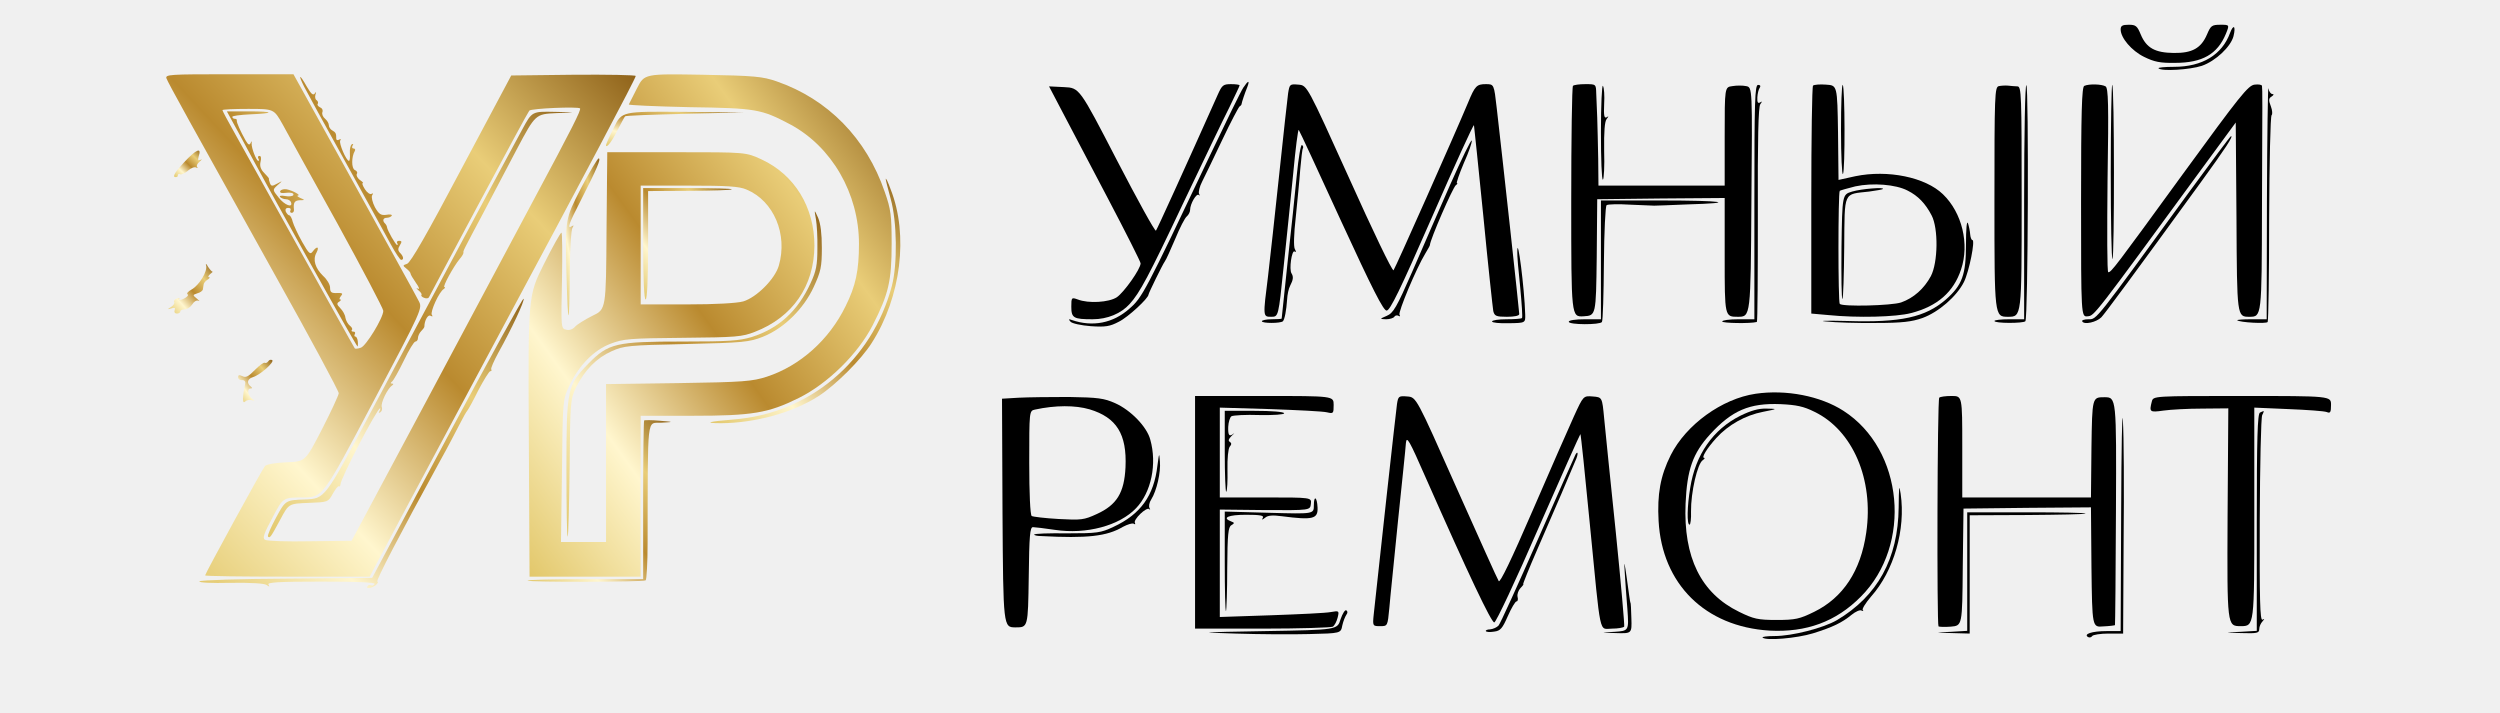
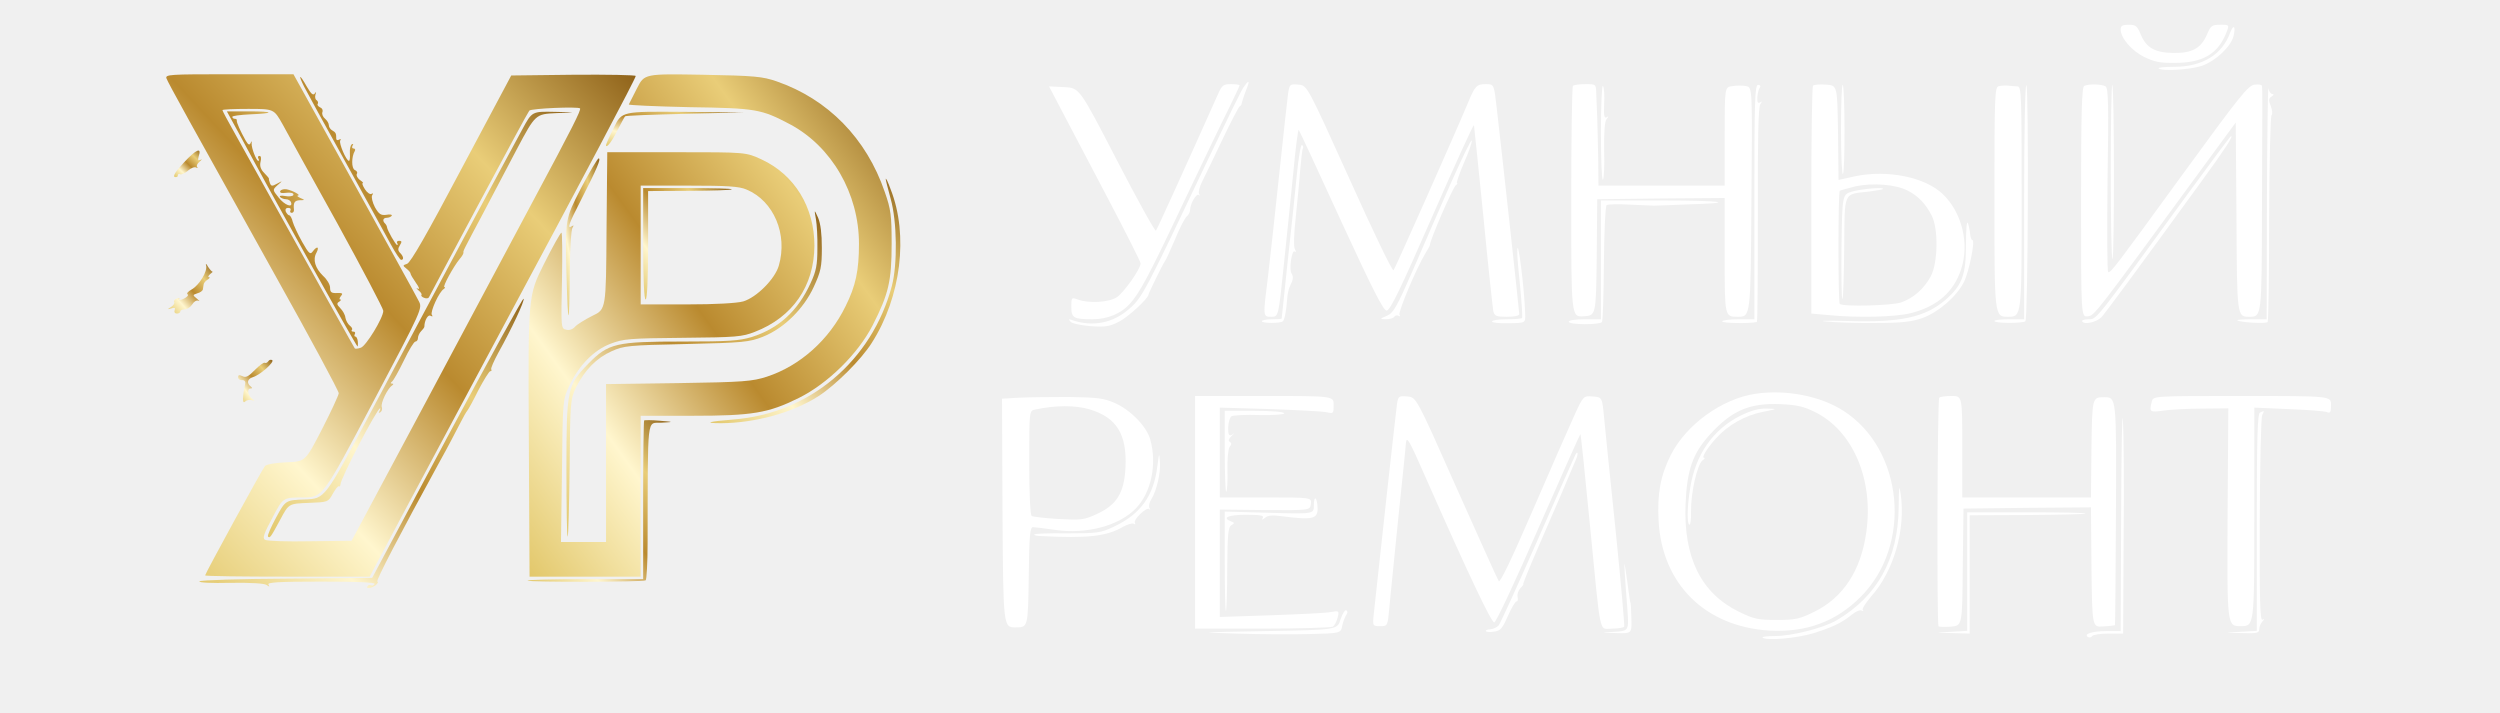
<svg xmlns="http://www.w3.org/2000/svg" viewBox="-21 -10 940 288" width="940" height="268">
  <defs>
    <linearGradient id="brassGold" x1="0%" y1="0%" x2="100%" y2="100%">
      <stop offset="0%" stop-color="#E2C76A" />
      <stop offset="25%" stop-color="#FFF6CE" />
      <stop offset="50%" stop-color="#BA8A2F" />
      <stop offset="75%" stop-color="#E9CD78" />
      <stop offset="100%" stop-color="#8F6219" />
    </linearGradient>
  </defs>
  <g transform="translate(-134, 20)">
    <g transform="translate(-21.20149,578) scale(0.1,-0.1)" fill="url(#brassGold)">
      <path d="M1664 5763 c8 -21 97 -181 440 -797 141 -252 256 -466 256 -475 -1 -9 -31 -74 -68 -146 -67 -130 -67 -130 -144 -133 -44 -2 -80 -8 -86 -15 -12 -14 -242 -435 -242 -442 0 -3 150 -5 333 -5 l332 0 121 228 c67 125 242 452 389 727 361 673 565 1058 565 1068 0 4 -113 6 -252 5 l-251 -3 -201 -377 c-138 -261 -206 -380 -220 -384 -18 -6 -18 -7 -3 -19 9 -7 17 -16 17 -20 0 -4 10 -21 22 -38 13 -18 16 -28 7 -23 -7 4 -6 1 3 -7 10 -8 15 -16 12 -19 -2 -3 2 -8 10 -11 9 -4 17 -3 20 1 2 4 92 174 201 377 109 204 201 374 205 378 8 9 197 17 205 9 5 -6 -31 -78 -186 -367 -70 -132 -265 -496 -432 -810 l-305 -570 -168 -2 c-93 -2 -175 1 -182 6 -11 6 -4 26 30 89 43 82 43 82 123 82 80 0 80 0 282 382 202 382 202 382 186 412 -8 17 -126 230 -261 474 l-245 442 -260 0 c-241 0 -259 -1 -253 -17z m469 -185 c19 -35 118 -215 221 -400 102 -186 186 -345 186 -354 0 -28 -70 -143 -91 -149 -11 -4 -22 -5 -24 -3 -2 2 -111 197 -486 871 -27 48 -49 89 -49 92 0 3 47 5 104 5 104 0 104 0 139 -62z" />
      <path d="M1961 5533 c123 -231 470 -853 475 -853 1 0 2 9 1 20 -1 11 -5 20 -10 20 -4 0 -5 5 -2 10 3 6 1 10 -6 10 -7 0 -9 3 -6 7 4 3 0 11 -8 17 -8 6 -16 21 -18 32 -1 12 -11 29 -21 39 -14 14 -15 20 -4 26 7 5 9 9 4 9 -5 0 -3 6 3 14 9 10 6 13 -16 12 -23 -1 -28 3 -28 22 0 12 -13 34 -28 47 -32 31 -43 66 -27 94 13 25 2 28 -15 5 -10 -14 -16 -9 -43 39 -17 30 -34 67 -38 81 -3 14 -10 26 -14 26 -4 0 -10 7 -14 15 -3 9 0 15 10 15 8 0 12 -4 9 -10 -3 -5 -1 -10 5 -10 6 0 10 6 9 13 -3 28 2 37 24 38 21 0 21 1 2 9 -11 5 -15 9 -10 10 14 1 -21 20 -45 25 -11 2 -22 -1 -26 -6 -3 -6 2 -10 12 -9 32 4 45 0 40 -9 -3 -4 -18 -6 -33 -3 -16 3 -24 1 -20 -4 5 -5 16 -9 24 -9 9 0 18 -6 20 -12 9 -25 -26 -12 -50 19 -25 31 -25 31 -4 50 22 19 22 19 -2 6 -20 -11 -24 -11 -29 2 -3 8 -5 16 -4 18 1 1 -7 11 -19 23 -14 14 -19 28 -15 45 4 14 2 24 -4 24 -6 0 -8 -4 -5 -10 3 -5 4 -10 0 -10 -8 0 -28 52 -27 70 1 11 0 12 -4 2 -5 -10 -10 -7 -20 10 -22 39 -37 73 -36 81 1 4 -2 7 -8 7 -5 0 -10 3 -10 8 0 4 32 8 72 10 102 4 98 12 -6 12 l-88 0 53 -97z" />
      <path d="M3565 5723 c-16 -32 -31 -61 -33 -65 -2 -3 109 -8 245 -11 270 -4 290 -8 406 -69 169 -90 279 -280 279 -483 0 -108 -13 -170 -54 -252 -66 -136 -184 -241 -318 -285 -59 -19 -93 -22 -357 -26 l-293 -4 0 -319 0 -319 -91 0 -91 0 4 288 c3 286 3 287 30 344 38 81 98 143 166 169 52 20 77 22 292 24 216 2 240 4 291 24 153 59 240 185 241 348 0 156 -80 287 -214 349 -63 29 -63 29 -343 29 l-280 0 -3 -317 c-2 -318 -2 -318 -57 -344 -30 -15 -62 -35 -70 -44 -10 -11 -24 -16 -37 -12 -20 5 -20 9 -16 198 2 107 1 194 -2 194 -4 0 -36 -57 -71 -127 -64 -128 -64 -128 -61 -695 l3 -568 225 0 224 0 0 325 0 325 208 0 c244 0 308 11 431 72 117 58 239 178 298 293 65 127 77 180 77 330 0 115 -3 139 -28 210 -74 216 -229 374 -436 446 -58 20 -89 23 -300 27 -235 4 -235 4 -265 -55z m443 -409 c110 -46 167 -181 130 -308 -16 -54 -90 -128 -144 -144 -26 -7 -110 -12 -228 -12 l-186 0 0 240 0 240 195 0 c154 0 204 -3 233 -16z" />
      <path d="M3590 5095 c0 -143 4 -225 10 -225 6 0 10 80 10 219 l0 219 167 1 c91 0 168 3 171 6 3 3 -76 5 -176 5 l-182 0 0 -225z" />
      <path d="M2220 5730 c12 -23 87 -161 169 -308 81 -147 163 -295 181 -329 19 -35 38 -63 42 -63 12 0 10 14 -4 28 -9 9 -10 17 -1 31 9 14 8 18 -3 18 -7 0 -11 -4 -8 -9 3 -4 3 -8 0 -8 -6 0 -40 60 -41 72 0 3 -3 10 -7 14 -13 12 -9 24 6 24 8 0 17 4 20 8 3 5 -7 7 -22 4 -22 -3 -30 3 -46 31 -10 20 -15 41 -11 48 5 7 4 10 -2 6 -6 -4 -18 4 -27 18 -9 14 -13 25 -9 25 4 0 -1 6 -12 13 -10 8 -15 19 -12 24 4 6 0 13 -8 16 -14 6 -14 54 0 77 3 5 1 10 -5 10 -6 0 -8 5 -4 12 4 6 3 8 -3 5 -6 -4 -9 -20 -8 -37 1 -16 0 -30 -4 -30 -11 1 -41 71 -35 82 4 7 2 8 -4 4 -7 -4 -12 -2 -12 3 0 22 -2 26 -16 34 -8 4 -14 14 -14 21 0 8 -7 19 -15 26 -9 7 -14 19 -11 27 3 8 -1 16 -9 19 -8 4 -13 10 -10 14 3 5 1 11 -4 15 -6 3 -8 13 -5 23 4 12 3 13 -3 4 -7 -9 -15 -1 -32 28 -29 52 -37 52 -11 0z" />
      <path d="M3102 5558 c-82 -150 -364 -677 -615 -1148 -183 -345 -183 -345 -263 -348 -79 -3 -79 -3 -117 -73 -21 -39 -36 -73 -33 -77 8 -8 11 -3 50 69 34 64 34 64 114 67 79 3 79 3 98 37 10 18 21 32 24 30 4 -2 7 2 7 8 0 23 148 307 160 307 2 0 1 -5 -3 -12 -4 -7 -3 -8 4 -4 6 4 9 13 6 21 -6 14 22 74 41 87 7 5 7 8 0 8 -6 0 -6 3 0 8 6 4 27 42 48 85 20 42 41 77 47 77 5 0 10 6 10 14 0 8 6 21 13 28 7 7 13 15 13 18 0 25 15 51 25 44 8 -4 10 -3 5 4 -7 12 29 92 48 104 6 4 7 8 3 8 -9 0 37 84 62 114 9 10 15 21 15 25 -2 7 -1 8 83 166 32 61 92 175 133 253 75 141 75 141 160 145 85 3 85 3 -7 5 -92 2 -92 2 -131 -70z" />
      <path d="M3472 5565 c-18 -36 -32 -68 -32 -71 0 -16 24 14 46 59 15 29 28 54 31 57 3 3 111 7 241 10 l237 6 -245 2 c-246 2 -246 2 -278 -63z" />
      <path d="M1735 5424 c-32 -34 -46 -55 -38 -59 7 -2 13 0 13 6 0 6 4 8 9 5 4 -3 19 3 31 14 12 11 28 17 34 13 6 -3 8 -3 4 2 -4 4 0 14 10 22 9 8 11 11 3 7 -10 -5 -11 -1 -7 14 13 38 -9 30 -59 -24z" />
      <path d="M3338 5318 c-63 -123 -63 -123 -58 -338 6 -236 12 -231 14 10 0 85 5 161 10 169 6 10 6 12 -2 7 -21 -13 -13 9 39 110 63 124 80 164 69 164 -4 0 -37 -55 -72 -122z" />
      <path d="M4570 5357 c0 -4 9 -40 20 -80 26 -92 28 -265 5 -352 -80 -303 -333 -516 -640 -540 -100 -8 -125 -15 -49 -15 138 1 289 43 392 109 71 46 174 149 216 216 118 185 149 435 76 620 -10 28 -19 47 -20 42z" />
      <path d="M4288 5195 c4 -22 7 -76 6 -120 0 -65 -5 -91 -27 -138 -52 -114 -129 -184 -239 -219 -50 -15 -94 -18 -277 -18 -272 0 -301 -7 -382 -89 -86 -88 -89 -103 -89 -429 0 -152 2 -273 5 -270 3 3 6 128 8 279 2 268 3 275 26 324 35 70 83 119 144 146 49 22 68 24 302 29 229 5 255 8 308 29 84 33 165 112 206 201 29 63 33 81 33 158 0 58 -5 98 -15 122 -16 35 -16 35 -9 -5z" />
      <path d="M1824 5008 c7 -24 -28 -81 -59 -98 -14 -8 -21 -16 -16 -19 5 -4 -1 -11 -15 -18 -13 -6 -22 -7 -18 -2 3 5 -2 6 -10 3 -9 -3 -14 -10 -11 -14 3 -5 -3 -14 -12 -20 -17 -11 -17 -11 1 -6 13 4 17 2 13 -7 -3 -8 1 -14 9 -14 8 0 14 4 14 9 0 4 8 8 18 8 9 0 23 9 30 20 7 12 18 18 25 15 7 -4 4 0 -6 8 -18 15 -18 15 2 22 12 3 22 11 22 16 1 5 2 14 3 19 0 6 8 15 16 20 8 5 11 10 6 10 -6 0 -3 6 5 13 8 6 12 11 10 9 -3 -1 -11 8 -19 20 -7 13 -11 15 -8 6z" />
      <path d="M2799 4314 l-304 -569 -345 -3 c-189 -1 -348 -6 -353 -11 -5 -5 50 -8 125 -6 85 1 138 -2 147 -9 11 -8 13 -8 7 2 -6 9 40 12 214 12 147 0 219 -3 215 -10 -4 -6 -10 -8 -15 -5 -5 3 -11 1 -14 -4 -8 -13 22 -7 36 7 7 7 8 12 4 12 -9 0 96 200 252 485 31 55 66 123 80 150 14 28 28 52 31 55 3 3 24 40 45 83 22 42 44 77 48 77 5 0 7 3 4 8 -2 4 11 34 29 67 54 97 106 208 102 218 -2 6 -140 -246 -308 -559z" />
      <path d="M2075 4620 c-4 -6 -10 -8 -14 -6 -4 3 -22 -11 -40 -29 -26 -27 -37 -32 -50 -25 -13 6 -18 5 -18 -4 0 -7 7 -13 16 -12 9 1 15 -5 13 -14 -11 -51 -12 -84 -1 -73 6 6 19 9 28 6 13 -4 13 -3 2 5 -18 13 -23 42 -8 42 8 0 8 3 2 8 -18 13 -15 31 8 38 30 9 89 62 78 69 -6 3 -12 1 -16 -5z" />
      <path d="M3594 4381 c-2 -2 -4 -148 -4 -323 l0 -318 -237 0 c-130 0 -234 -3 -230 -6 7 -7 465 -6 477 1 4 2 8 71 8 152 1 525 -4 482 55 485 52 3 52 3 -6 8 -32 3 -61 3 -63 1z" />
    </g>
  </g>
  <g transform="translate(323, -233)">
-     <g transform="translate(-21.20149,578) scale(0.1,-0.1)" fill="{fill_style}">
+     <g transform="translate(-21.20149,578) scale(0.1,-0.1)" fill="#FFFFFF">
      <path d="M4990 3431 c0 -34 44 -86 95 -111 41 -20 64 -25 125 -24 110 0 171 35 205 117 15 37 15 37 -22 37 -35 0 -39 -4 -54 -39 -24 -56 -60 -76 -135 -75 -75 1 -110 20 -133 75 -14 34 -20 39 -48 39 -26 0 -33 -4 -33 -19z" />
      <path d="M5432 3417 c-32 -88 -112 -137 -226 -137 -38 0 -67 -3 -63 -6 12 -13 126 -6 175 10 55 19 117 77 128 120 10 41 0 50 -14 13z" />
      <path d="M1445 3196 c-9 -13 -72 -142 -141 -287 -256 -540 -268 -562 -319 -606 -66 -59 -149 -75 -233 -46 -13 5 -14 3 -5 -7 6 -7 43 -15 82 -18 59 -4 77 -1 113 18 37 18 120 95 120 110 1 7 56 120 66 134 5 6 23 47 42 91 18 44 39 85 47 91 7 6 13 18 13 26 0 24 26 69 35 60 5 -4 5 -2 1 5 -3 6 2 29 13 50 11 21 47 97 81 168 34 72 66 132 70 135 5 3 8 7 8 10 1 7 12 41 23 68 11 29 4 28 -16 -2z" />
      <path d="M1342 3168 c-135 -302 -245 -544 -250 -550 -4 -4 -75 125 -158 285 -151 292 -151 292 -213 295 l-61 3 54 -103 c30 -57 113 -215 185 -352 72 -137 131 -254 131 -260 0 -23 -67 -117 -96 -137 -32 -21 -115 -26 -158 -9 -25 9 -26 8 -26 -29 0 -46 9 -51 86 -51 60 0 115 23 150 62 40 44 76 110 218 411 79 166 162 339 185 384 22 46 41 85 41 88 0 3 -16 5 -35 5 -31 0 -36 -4 -53 -42z" />
      <path d="M1626 3173 c-3 -21 -19 -168 -36 -328 -17 -159 -37 -344 -45 -410 -21 -166 -21 -165 13 -165 29 0 29 0 50 203 12 111 29 282 39 380 9 97 19 175 22 172 3 -3 80 -169 171 -368 128 -278 171 -362 184 -362 14 0 55 84 184 379 91 208 167 375 169 370 1 -5 18 -171 38 -369 19 -198 38 -370 40 -382 5 -20 12 -23 55 -23 30 0 50 4 50 11 0 11 -68 634 -91 832 -11 97 -11 97 -44 97 -37 0 -44 -7 -72 -75 -54 -129 -295 -671 -301 -677 -5 -5 -85 162 -178 369 -171 378 -171 378 -206 381 -35 3 -36 2 -42 -35z" />
      <path d="M2777 3203 c-4 -3 -7 -215 -7 -470 0 -464 0 -464 50 -461 50 3 50 3 53 238 l2 235 258 3 257 2 0 -240 c0 -240 0 -240 53 -240 52 0 52 0 55 464 4 463 4 463 -21 468 -14 3 -39 3 -56 0 -31 -4 -31 -4 -31 -203 l0 -199 -255 0 -255 0 -1 108 c-1 59 -3 134 -4 167 -1 33 -3 77 -4 98 -1 37 -1 37 -44 37 -24 0 -47 -3 -50 -7z" />
      <path d="M2890 3017 c0 -109 3 -196 8 -193 4 2 7 55 5 117 -1 76 2 118 10 128 9 12 9 13 0 7 -10 -5 -12 7 -10 54 2 33 0 66 -5 73 -4 6 -8 -77 -8 -186z" />
      <path d="M3510 2733 l0 -473 -65 0 c-36 0 -65 -4 -65 -9 0 -7 114 -9 140 -2 3 0 4 196 4 434 -1 306 2 436 10 446 8 11 8 13 -1 7 -9 -5 -12 1 -11 21 1 15 5 33 10 39 4 6 2 11 -7 11 -13 0 -15 -62 -15 -474z" />
      <path d="M3747 3204 c-4 -4 -7 -213 -7 -464 l0 -457 68 -6 c118 -12 275 -8 335 8 106 27 172 85 202 176 35 103 4 230 -73 304 -71 69 -223 100 -354 73 l-68 -15 -2 191 c-3 191 -3 191 -48 194 -25 2 -49 0 -53 -4z m382 -424 c42 -21 72 -52 97 -100 28 -53 26 -191 -3 -246 -27 -50 -69 -88 -120 -106 -38 -13 -236 -18 -248 -6 -7 7 -7 449 0 457 3 2 31 10 63 18 70 15 163 8 211 -17z" />
      <path d="M3905 2776 c-40 -12 -40 -12 -43 -226 -1 -117 0 -211 4 -208 3 4 6 97 7 209 2 230 -5 213 101 225 28 4 53 8 55 10 10 9 -87 1 -124 -10z" />
      <path d="M3860 3024 c0 -104 4 -184 8 -177 9 14 8 351 -1 360 -4 3 -7 -79 -7 -183z" />
      <path d="M4498 3202 c-17 -3 -18 -34 -18 -468 0 -464 0 -464 55 -464 55 0 55 0 55 465 0 436 -1 465 -17 466 -10 0 -27 2 -38 3 -11 1 -28 0 -37 -2z" />
      <path d="M4600 2736 l0 -476 -60 0 c-33 0 -60 -3 -60 -7 0 -10 116 -10 125 -1 11 10 14 947 4 954 -5 3 -9 -191 -9 -470z" />
      <path d="M4843 3203 c-10 -4 -13 -107 -13 -469 0 -465 0 -465 27 -462 27 3 22 -4 463 599 l135 184 3 -392 c2 -393 2 -393 52 -393 50 0 50 0 51 438 2 441 2 480 0 495 -1 5 -14 7 -30 5 -26 -3 -60 -46 -291 -363 -272 -374 -288 -395 -300 -395 -5 0 -5 167 -3 371 5 310 3 373 -8 380 -15 9 -66 11 -86 2z" />
      <path d="M4950 2855 c0 -197 3 -355 7 -352 8 9 8 695 -1 704 -3 3 -6 -155 -6 -352z" />
      <path d="M5581 2738 l-1 -478 -62 0 c-34 0 -59 -2 -57 -4 9 -9 119 -15 123 -7 3 5 6 193 6 419 1 226 5 414 10 417 4 3 3 19 -3 35 -10 25 -9 33 3 40 9 6 10 10 3 10 -6 0 -14 10 -16 23 -2 12 -5 -193 -6 -455z" />
      <path d="M5263 2769 c-380 -522 -369 -509 -403 -509 -17 0 -29 -4 -25 -9 8 -14 57 -3 77 17 15 16 127 167 403 547 98 135 131 185 121 185 -3 0 -80 -104 -173 -231z" />
      <path d="M2281 2804 c-46 -104 -115 -263 -154 -353 -62 -142 -76 -166 -102 -177 -30 -13 -30 -13 -3 -14 15 0 30 5 33 10 4 6 11 7 17 4 7 -4 8 -2 4 4 -6 11 68 188 104 247 10 17 19 32 19 35 0 20 93 234 105 242 6 4 8 8 4 8 -3 0 9 36 28 81 20 44 34 85 32 91 -2 6 -41 -74 -87 -178z" />
      <path d="M1661 2842 c-7 -70 -23 -228 -37 -351 -13 -124 -24 -226 -24 -228 0 -2 -18 -3 -40 -3 -22 0 -40 -4 -40 -8 0 -9 76 -9 85 0 7 7 14 44 17 88 1 19 6 44 12 55 13 25 14 37 6 50 -11 16 1 96 12 89 7 -5 7 -1 1 10 -5 10 -4 59 4 129 6 61 15 148 18 192 4 43 8 83 11 86 2 4 1 10 -4 13 -5 3 -14 -52 -21 -122z" />
      <path d="M2890 2500 l0 -240 -65 0 c-37 0 -65 -4 -65 -10 0 -13 127 -13 134 -1 4 5 7 112 8 238 1 126 6 231 11 234 5 4 48 5 96 2 47 -2 91 -4 96 -4 6 0 65 2 133 5 210 6 147 16 -106 16 l-242 0 0 -240z" />
      <path d="M4365 2562 c0 -122 -15 -164 -81 -222 -83 -72 -182 -94 -399 -87 -82 2 -121 1 -85 -2 36 -4 126 -7 200 -6 108 0 146 5 189 20 66 24 139 88 168 146 21 43 46 169 34 169 -4 0 -8 11 -9 23 -1 13 -5 33 -9 45 -5 12 -8 -24 -8 -86z" />
      <path d="M2552 2535 c-1 -16 5 -83 12 -148 6 -65 10 -120 7 -122 -2 -3 -31 -5 -63 -5 -32 0 -58 -4 -58 -9 0 -5 30 -8 68 -7 67 1 67 1 66 36 -3 106 -31 323 -32 255z" />
      <path d="M3515 1959 c-136 -20 -281 -125 -343 -248 -42 -84 -55 -158 -49 -266 14 -255 188 -427 448 -443 149 -8 269 36 369 137 209 209 173 595 -70 751 -93 60 -232 87 -355 69z m238 -73 c155 -75 240 -274 209 -488 -22 -155 -94 -263 -210 -320 -59 -29 -76 -33 -152 -33 -76 0 -93 4 -152 33 -154 75 -225 220 -216 437 6 138 29 203 99 280 89 97 159 127 285 122 64 -3 93 -9 137 -31z" />
      <path d="M3453 1870 c-110 -55 -181 -157 -202 -290 -13 -76 -14 -150 -3 -150 4 0 7 24 6 53 -1 77 26 195 48 208 7 5 9 9 5 9 -12 0 11 38 49 80 48 53 117 92 189 106 60 12 60 12 14 13 -32 1 -63 -8 -106 -29z" />
      <path d="M537 1943 l-67 -4 2 -462 c3 -462 3 -462 53 -462 50 0 50 0 53 203 2 168 5 202 17 202 8 0 48 -5 89 -11 127 -19 261 17 328 88 61 64 85 178 57 277 -14 52 -79 119 -142 147 -45 20 -69 23 -187 25 -74 0 -165 -1 -203 -3z m287 -47 c109 -33 151 -100 145 -234 -5 -103 -35 -152 -116 -189 -52 -24 -63 -25 -155 -20 -54 3 -103 9 -108 12 -6 4 -10 91 -10 215 0 209 0 210 23 215 83 18 163 18 221 1z" />
      <path d="M1250 1480 l0 -470 273 0 c149 0 277 4 284 8 6 4 15 20 19 36 7 28 6 29 -27 23 -19 -4 -127 -9 -241 -13 l-208 -7 0 217 0 217 183 -2 c182 -1 182 -1 185 25 3 26 3 26 -182 26 l-186 0 0 181 0 182 203 -6 c111 -4 214 -9 230 -13 26 -6 27 -5 27 30 0 36 0 36 -280 36 l-280 0 0 -470z" />
      <path d="M2066 1918 c-4 -27 -75 -670 -94 -850 -5 -48 -4 -48 26 -48 30 0 30 0 37 73 3 39 20 198 35 352 16 154 31 296 32 315 3 30 13 13 80 -140 174 -394 265 -585 277 -585 7 0 87 170 179 382 92 210 168 380 169 379 2 -1 19 -164 38 -362 46 -469 36 -424 90 -424 24 0 46 4 49 8 2 4 -13 176 -34 382 -21 206 -43 413 -47 460 -8 85 -8 85 -46 88 -38 3 -38 3 -76 -80 -21 -46 -96 -217 -167 -381 -86 -199 -132 -294 -137 -285 -5 7 -81 177 -171 378 -162 365 -162 365 -198 368 -35 3 -37 1 -42 -30z" />
      <path d="M4257 1943 c-8 -7 -10 -917 -3 -924 3 -2 25 -3 50 -1 46 4 46 4 48 240 l3 237 257 3 258 2 2 -242 c3 -243 3 -243 48 -239 25 1 46 4 47 5 1 1 3 209 4 461 2 460 2 460 -47 460 -49 0 -49 0 -52 -202 l-2 -203 -260 0 -260 0 0 205 c0 205 0 205 -43 205 -24 0 -47 -3 -50 -7z" />
      <path d="M4992 1478 l-2 -478 -57 0 c-59 0 -94 -12 -75 -24 6 -3 13 -2 17 4 3 5 33 10 65 10 l60 0 2 378 c2 207 1 424 -3 482 -3 58 -6 -110 -7 -372z" />
      <path d="M5116 1928 c-11 -43 -9 -45 47 -37 28 4 99 8 157 8 l105 1 -3 -440 c-2 -440 -2 -440 53 -440 55 0 55 0 55 441 l0 442 138 -6 c75 -3 145 -8 155 -12 14 -6 17 -1 17 29 0 36 0 36 -359 36 -359 0 -359 0 -365 -22z" />
      <path d="M1370 1723 c0 -91 3 -163 6 -160 4 4 6 43 5 88 -1 47 3 86 9 94 8 9 8 15 0 20 -7 4 -4 12 7 23 10 9 14 14 9 10 -18 -14 -23 -8 -22 27 1 20 7 39 13 43 7 4 58 7 113 5 58 -1 100 2 100 7 0 6 -51 10 -120 10 l-120 0 0 -167z" />
      <path d="M5553 1883 c-10 -4 -13 -102 -13 -443 l0 -439 -67 -4 c-68 -3 -68 -3 5 -5 63 -2 72 0 72 16 0 10 6 24 13 31 9 11 9 12 0 7 -10 -5 -12 82 -11 401 1 224 5 416 10 426 5 9 7 17 6 16 -2 0 -9 -3 -15 -6z" />
      <path d="M1098 1669 c-14 -122 -68 -197 -178 -248 -51 -24 -65 -26 -187 -26 -73 1 -133 -1 -133 -5 0 -3 12 -6 28 -6 186 -10 266 -1 330 37 19 10 38 16 44 13 6 -4 8 -3 5 3 -8 13 47 66 58 56 4 -5 5 -3 1 4 -4 7 -1 23 7 35 22 35 39 110 35 153 -3 37 -3 36 -10 -16z" />
      <path d="M2787 1713 c-3 -5 -71 -159 -152 -343 -81 -184 -152 -341 -159 -348 -7 -7 -22 -14 -34 -15 -11 0 -19 -4 -17 -7 2 -4 17 -5 34 -2 25 3 33 13 55 63 14 32 30 59 35 59 5 0 7 8 4 19 -2 10 3 25 12 35 9 9 14 16 11 16 -2 0 23 62 56 138 65 148 144 333 159 370 8 21 5 31 -4 15z" />
      <path d="M4093 1500 c-2 -208 -86 -359 -250 -456 -55 -32 -181 -64 -251 -64 -31 0 -52 -3 -49 -6 13 -14 139 -3 204 17 80 25 117 43 156 75 16 13 34 21 40 17 7 -3 9 -3 5 2 -4 4 11 28 33 54 93 104 141 272 120 416 -6 41 -7 30 -8 -55z" />
      <path d="M1730 1508 c0 -35 0 -35 -180 -30 l-180 5 0 -203 c0 -112 2 -201 5 -199 2 3 5 80 5 172 1 139 4 168 17 175 13 8 13 10 -1 15 -39 15 -12 27 60 27 57 0 73 -3 68 -12 -6 -10 -3 -9 9 0 11 10 31 11 69 6 124 -16 145 -11 143 35 -2 44 -15 51 -15 9z" />
      <path d="M4370 1240 l0 -239 -67 -4 c-68 -3 -68 -3 5 -5 l72 -2 0 239 0 239 232 1 c127 1 234 3 236 6 3 3 -103 5 -236 5 l-242 0 0 -240z" />
      <path d="M2986 1240 c2 -36 7 -104 11 -152 6 -87 6 -87 -53 -91 -59 -3 -59 -3 6 -5 65 -2 65 -2 63 60 -1 35 -2 63 -4 63 -1 0 -7 43 -14 95 -10 71 -12 79 -9 30z" />
      <path d="M1838 1048 c-13 -43 -13 -43 -303 -48 -276 -5 -282 -5 -121 -10 93 -3 227 -4 297 -2 128 3 128 3 134 35 4 18 12 37 17 44 5 7 5 13 -1 17 -5 3 -15 -13 -23 -36z" />
    </g>
  </g>
</svg>
